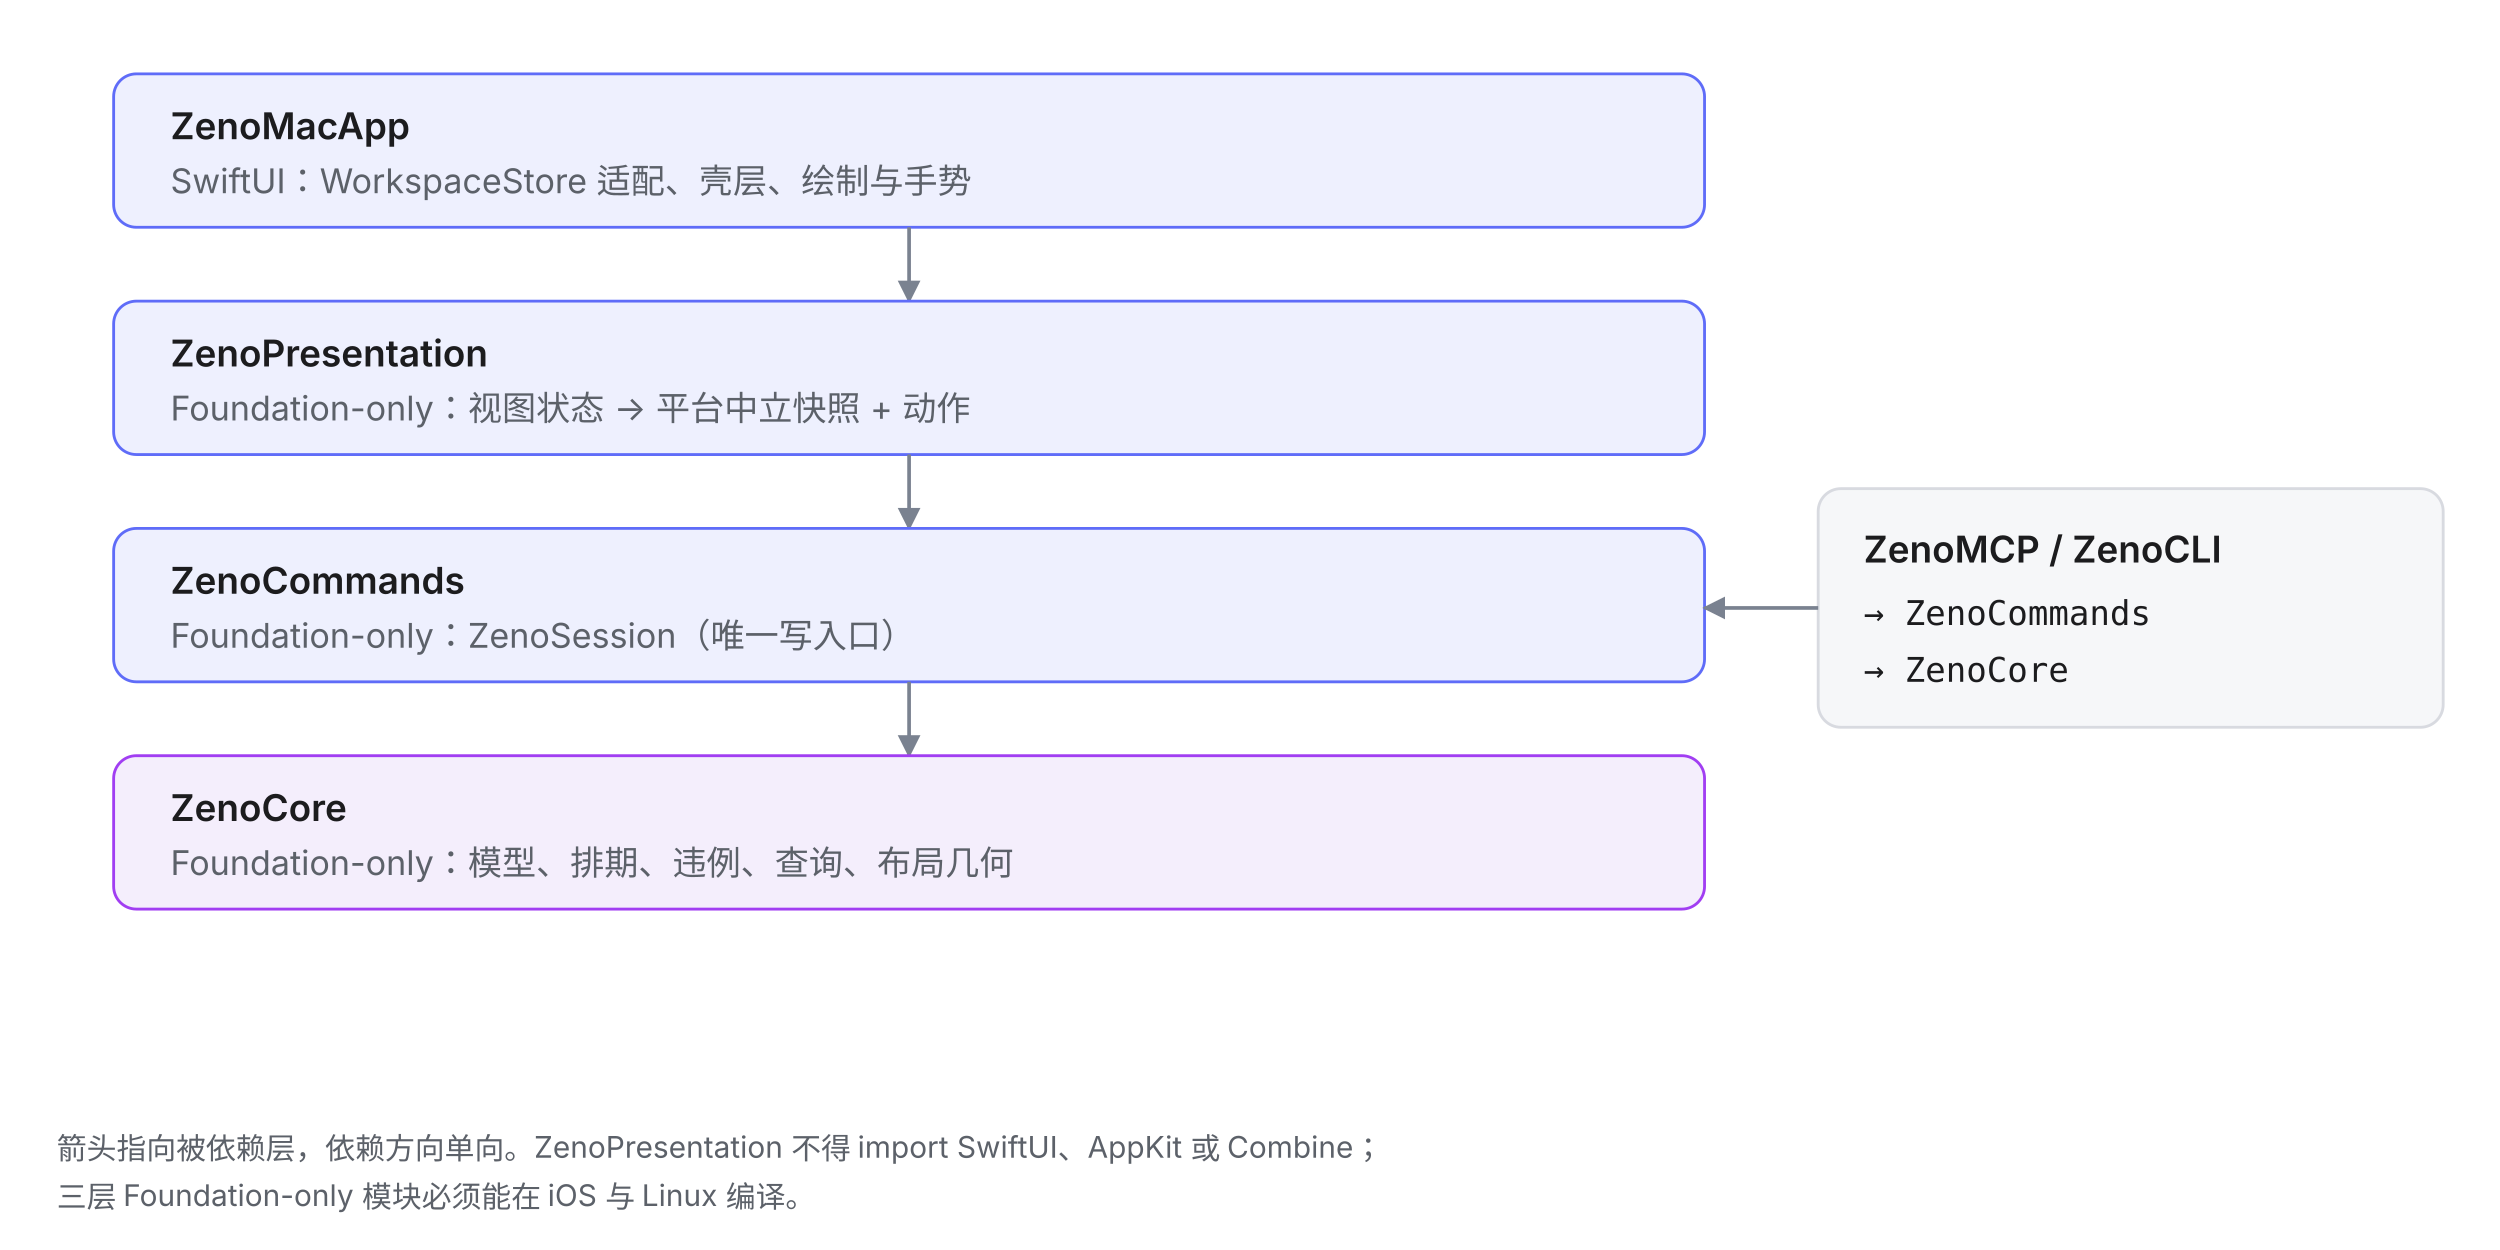
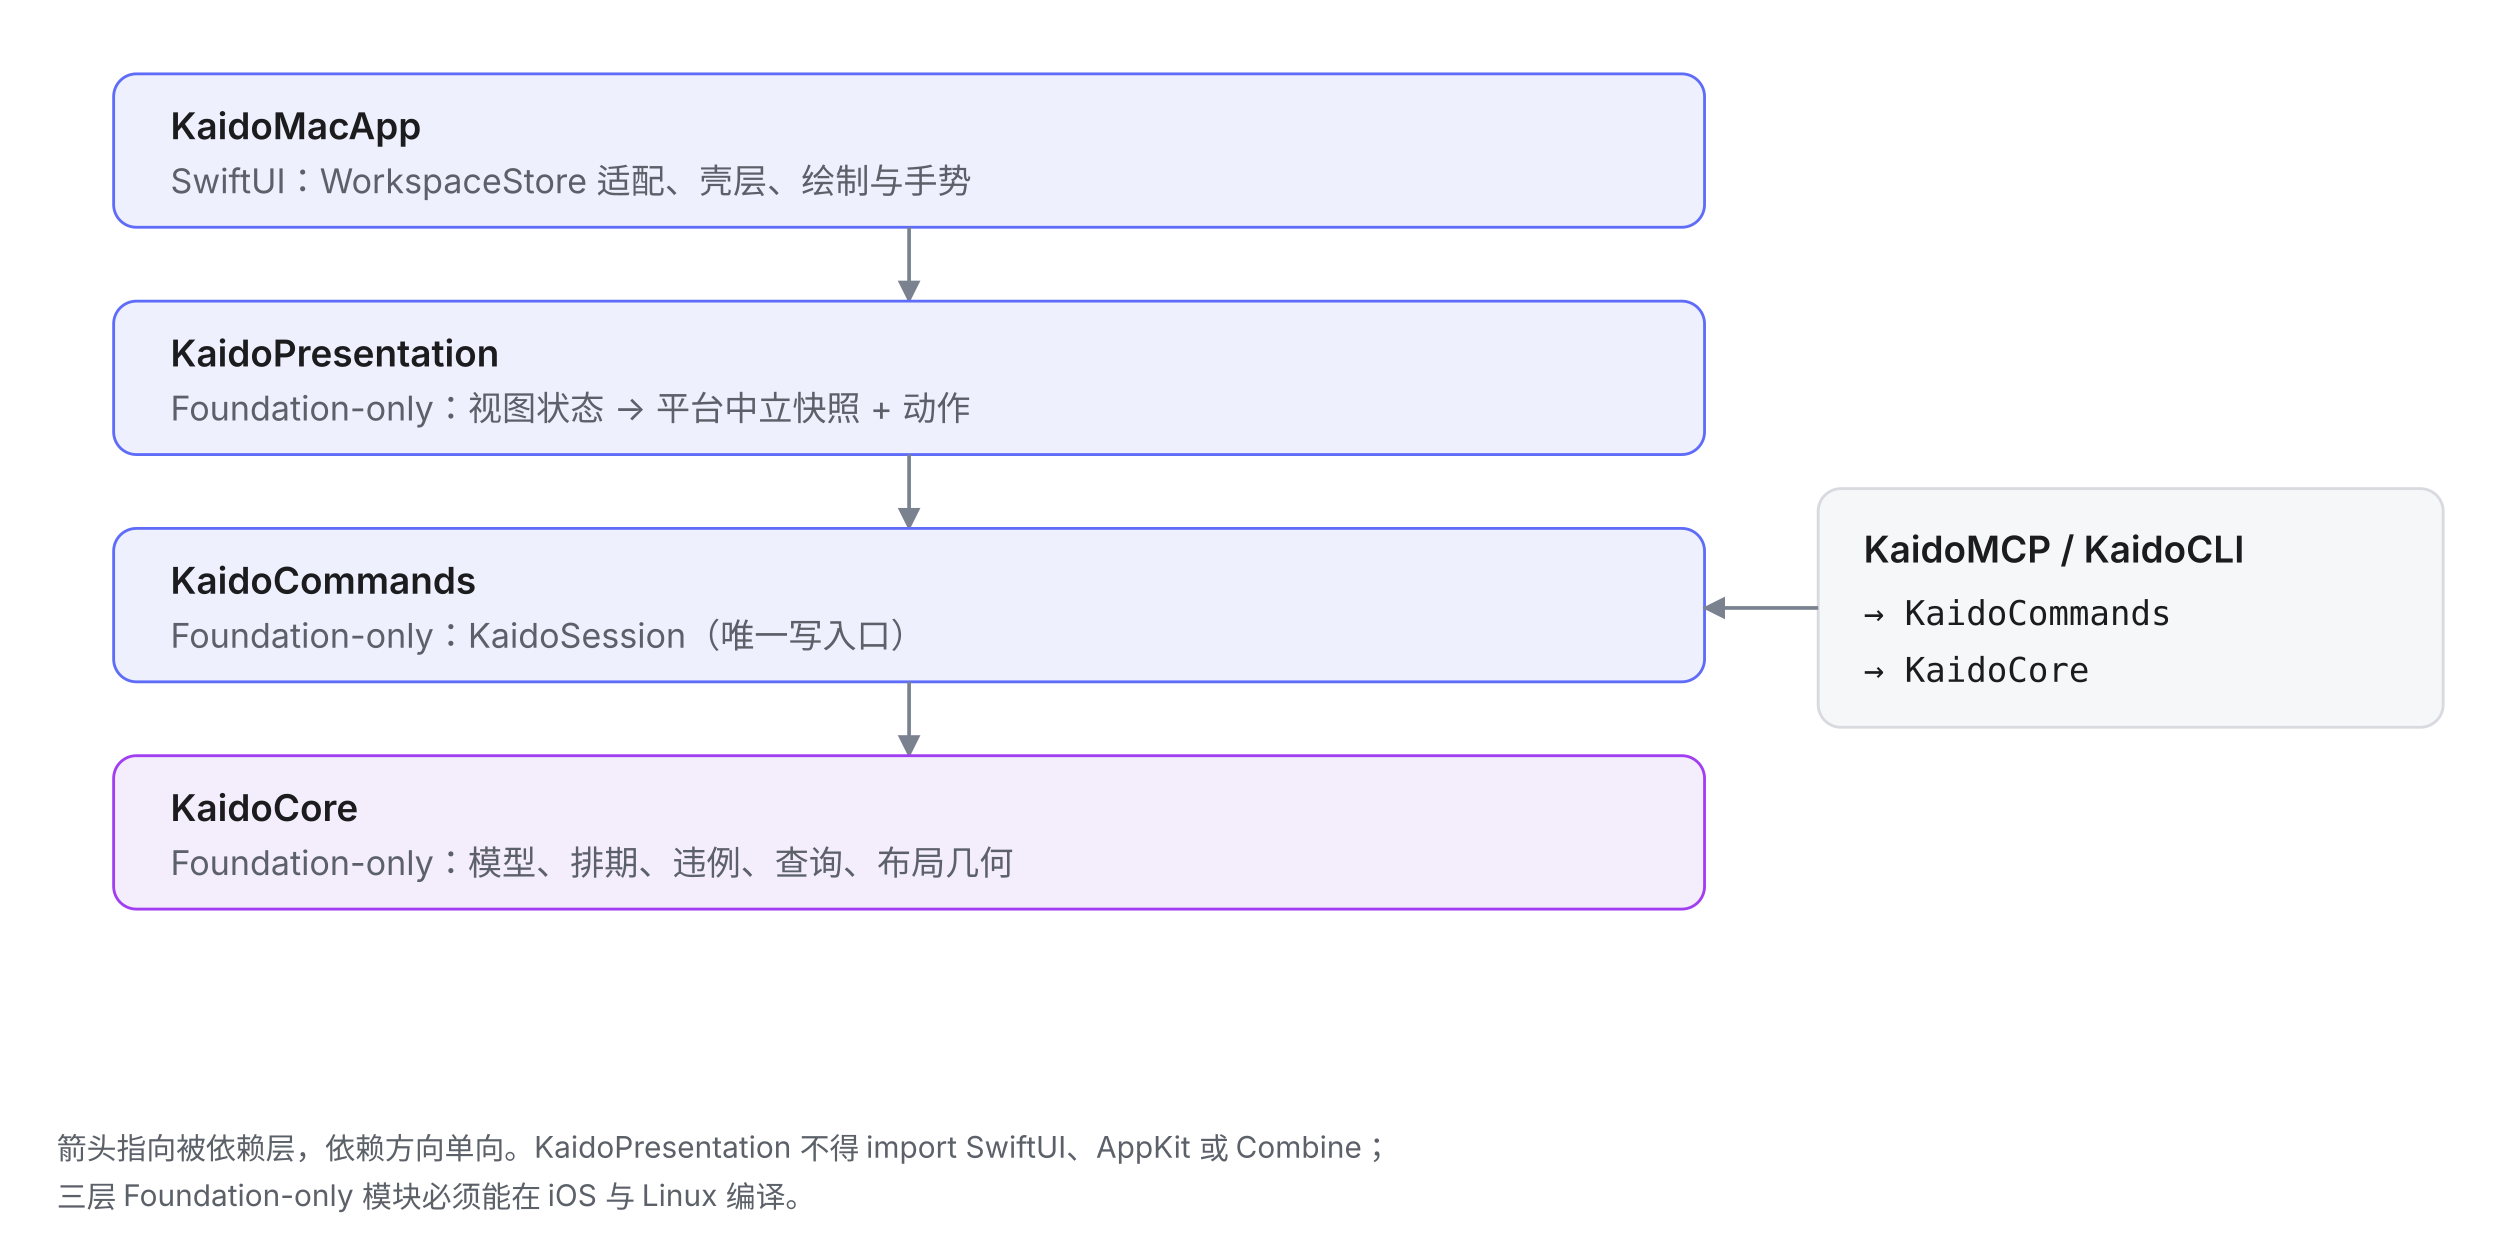
- <svg xmlns="http://www.w3.org/2000/svg" viewBox="0 0 880 440" width="880" height="440" role="img" aria-labelledby="zeno-fig-title zeno-fig-desc">
+ <svg xmlns="http://www.w3.org/2000/svg" viewBox="0 0 880 440" width="880" height="440" role="img" aria-labelledby="kaido-fig-title kaido-fig-desc">
  <style>
    .canvas { fill: #FFFFFF; }
    .panel { fill: #FFFFFF; stroke: #D8DAE0; stroke-width: 1; }
    .soft { fill: #F6F7F9; stroke: #D8DAE0; stroke-width: 1; }
    .accent { fill: #EEF0FE; stroke: #5F6CF8; stroke-width: 1; }
    .core { fill: #F4EEFC; stroke: #A13EF2; stroke-width: 1; }
    .line { stroke: #7A8290; stroke-width: 1.3; fill: none; }
    .tree { stroke: #C3C7D0; stroke-width: 1; fill: none; }
    .t-title { font: 600 13px "SF Pro Text", -apple-system, "PingFang SC", "Hiragino Sans GB", "Microsoft YaHei", sans-serif; fill: #1C1C1E; }
    .t-sub { font: 400 12px "SF Pro Text", -apple-system, "PingFang SC", "Hiragino Sans GB", "Microsoft YaHei", sans-serif; fill: #5C6169; }
    .t-name { font: 600 12.5px "SF Mono", ui-monospace, Menlo, monospace; fill: #1C1C1E; }
    .t-mono { font: 400 12px "SF Mono", ui-monospace, Menlo, monospace; fill: #1C1C1E; }
    .t-band { font: 600 11px "SF Pro Text", -apple-system, "PingFang SC", "Hiragino Sans GB", "Microsoft YaHei", sans-serif; fill: #5C6169; letter-spacing: 0.4px; }
    .t-note { font: 400 10.5px "SF Pro Text", -apple-system, "PingFang SC", "Hiragino Sans GB", "Microsoft YaHei", sans-serif; fill: #5C6169; }
    .arrow-head { fill: #7A8290; }
    @media (prefers-color-scheme: dark) {
      .canvas { fill: #1C1C1E; }
      .panel { fill: #2C2C2E; stroke: #3A3A3C; }
      .soft { fill: #242426; stroke: #3A3A3C; }
      .accent { fill: #232640; stroke: #5F6CF8; }
      .core { fill: #2B2233; stroke: #A13EF2; }
      .line { stroke: #8B93A3; }
      .tree { stroke: #4A4A4E; }
      .t-title, .t-name, .t-mono { fill: #F2F2F7; }
      .t-sub, .t-band, .t-note { fill: #A6A6AD; }
      .arrow-head { fill: #8B93A3; }
    }
  </style>
  <defs>
-     <marker id="zeno-arrow" markerWidth="8" markerHeight="8" refX="7.2" refY="4" orient="auto" markerUnits="userSpaceOnUse">
+     <marker id="kaido-arrow" markerWidth="8" markerHeight="8" refX="7.2" refY="4" orient="auto" markerUnits="userSpaceOnUse">
      <path d="M0,0 L8,4 L0,8 Z" class="arrow-head" />
    </marker>
  </defs>
  <rect class="canvas" x="0" y="0" width="880" height="440" />
  <rect class="accent" x="40" y="26" width="560" height="54" rx="8" />
-   <text class="t-title" x="60" y="49">ZenoMacApp</text>
+   <text class="t-title" x="60" y="49">KaidoMacApp</text>
  <text class="t-sub" x="60" y="68">SwiftUI：WorkspaceStore 适配、壳层、绘制与手势</text>
-   <path class="line" d="M320,80 L320,106" marker-end="url(#zeno-arrow)" />
+   <path class="line" d="M320,80 L320,106" marker-end="url(#kaido-arrow)" />
  <rect class="accent" x="40" y="106" width="560" height="54" rx="8" />
-   <text class="t-title" x="60" y="129">ZenoPresentation</text>
+   <text class="t-title" x="60" y="129">KaidoPresentation</text>
  <text class="t-sub" x="60" y="148">Foundation-only：视图状态 → 平台中立快照 + 动作</text>
-   <path class="line" d="M320,160 L320,186" marker-end="url(#zeno-arrow)" />
+   <path class="line" d="M320,160 L320,186" marker-end="url(#kaido-arrow)" />
  <rect class="accent" x="40" y="186" width="560" height="54" rx="8" />
-   <text class="t-title" x="60" y="209">ZenoCommands</text>
-   <text class="t-sub" x="60" y="228">Foundation-only：ZenoSession（唯一写入口）</text>
-   <path class="line" d="M320,240 L320,266" marker-end="url(#zeno-arrow)" />
+   <text class="t-title" x="60" y="209">KaidoCommands</text>
+   <text class="t-sub" x="60" y="228">Foundation-only：KaidoSession（唯一写入口）</text>
+   <path class="line" d="M320,240 L320,266" marker-end="url(#kaido-arrow)" />
  <rect class="core" x="40" y="266" width="560" height="54" rx="8" />
-   <text class="t-title" x="60" y="289">ZenoCore</text>
+   <text class="t-title" x="60" y="289">KaidoCore</text>
  <text class="t-sub" x="60" y="308">Foundation-only：模型、排期、违例、查询、布局几何</text>
  <rect class="soft" x="640" y="172" width="220" height="84" rx="8" />
-   <text class="t-title" x="656" y="198">ZenoMCP / ZenoCLI</text>
-   <text class="t-mono" x="656" y="220">→ ZenoCommands</text>
-   <text class="t-mono" x="656" y="240">→ ZenoCore</text>
-   <path class="line" d="M640,214 L600,214" marker-end="url(#zeno-arrow)" />
-   <text class="t-note" x="20" y="408">箭头指向被依赖层，依赖方向单向。ZenoPresentation 不得 import SwiftUI、AppKit 或 Combine；</text>
+   <text class="t-title" x="656" y="198">KaidoMCP / KaidoCLI</text>
+   <text class="t-mono" x="656" y="220">→ KaidoCommands</text>
+   <text class="t-mono" x="656" y="240">→ KaidoCore</text>
+   <path class="line" d="M640,214 L600,214" marker-end="url(#kaido-arrow)" />
+   <text class="t-note" x="20" y="408">箭头指向被依赖层，依赖方向单向。KaidoPresentation 不得 import SwiftUI、AppKit 或 Combine；</text>
  <text class="t-note" x="20" y="425">三层 Foundation-only 模块必须能在 iOS 与 Linux 编译。</text>
</svg>
